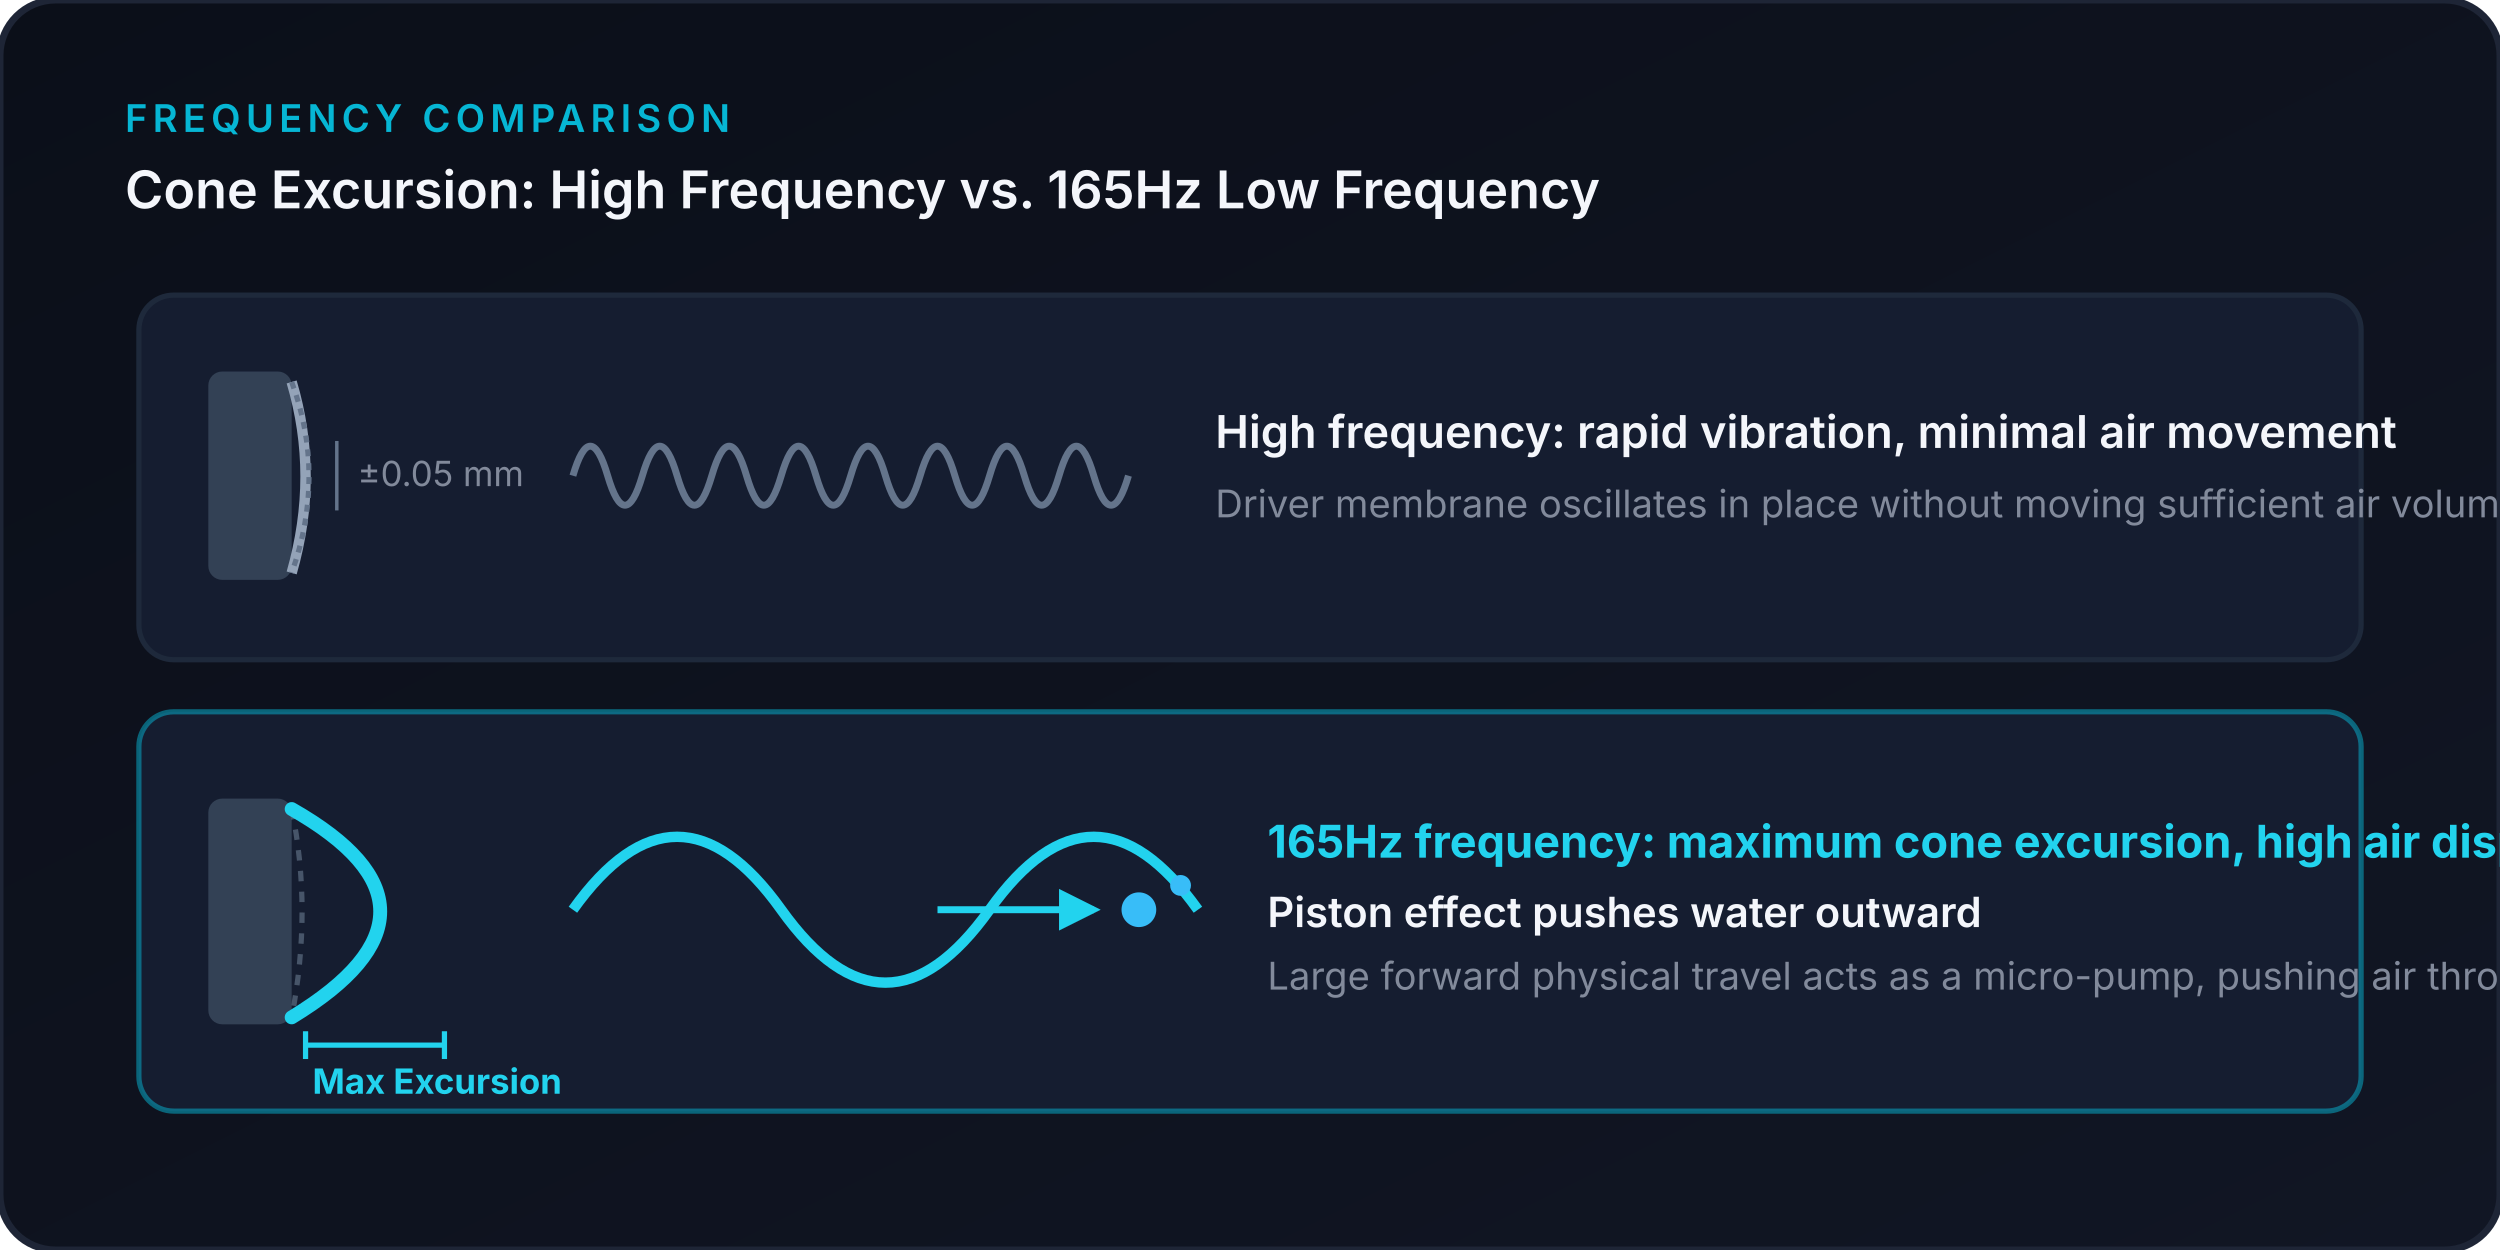
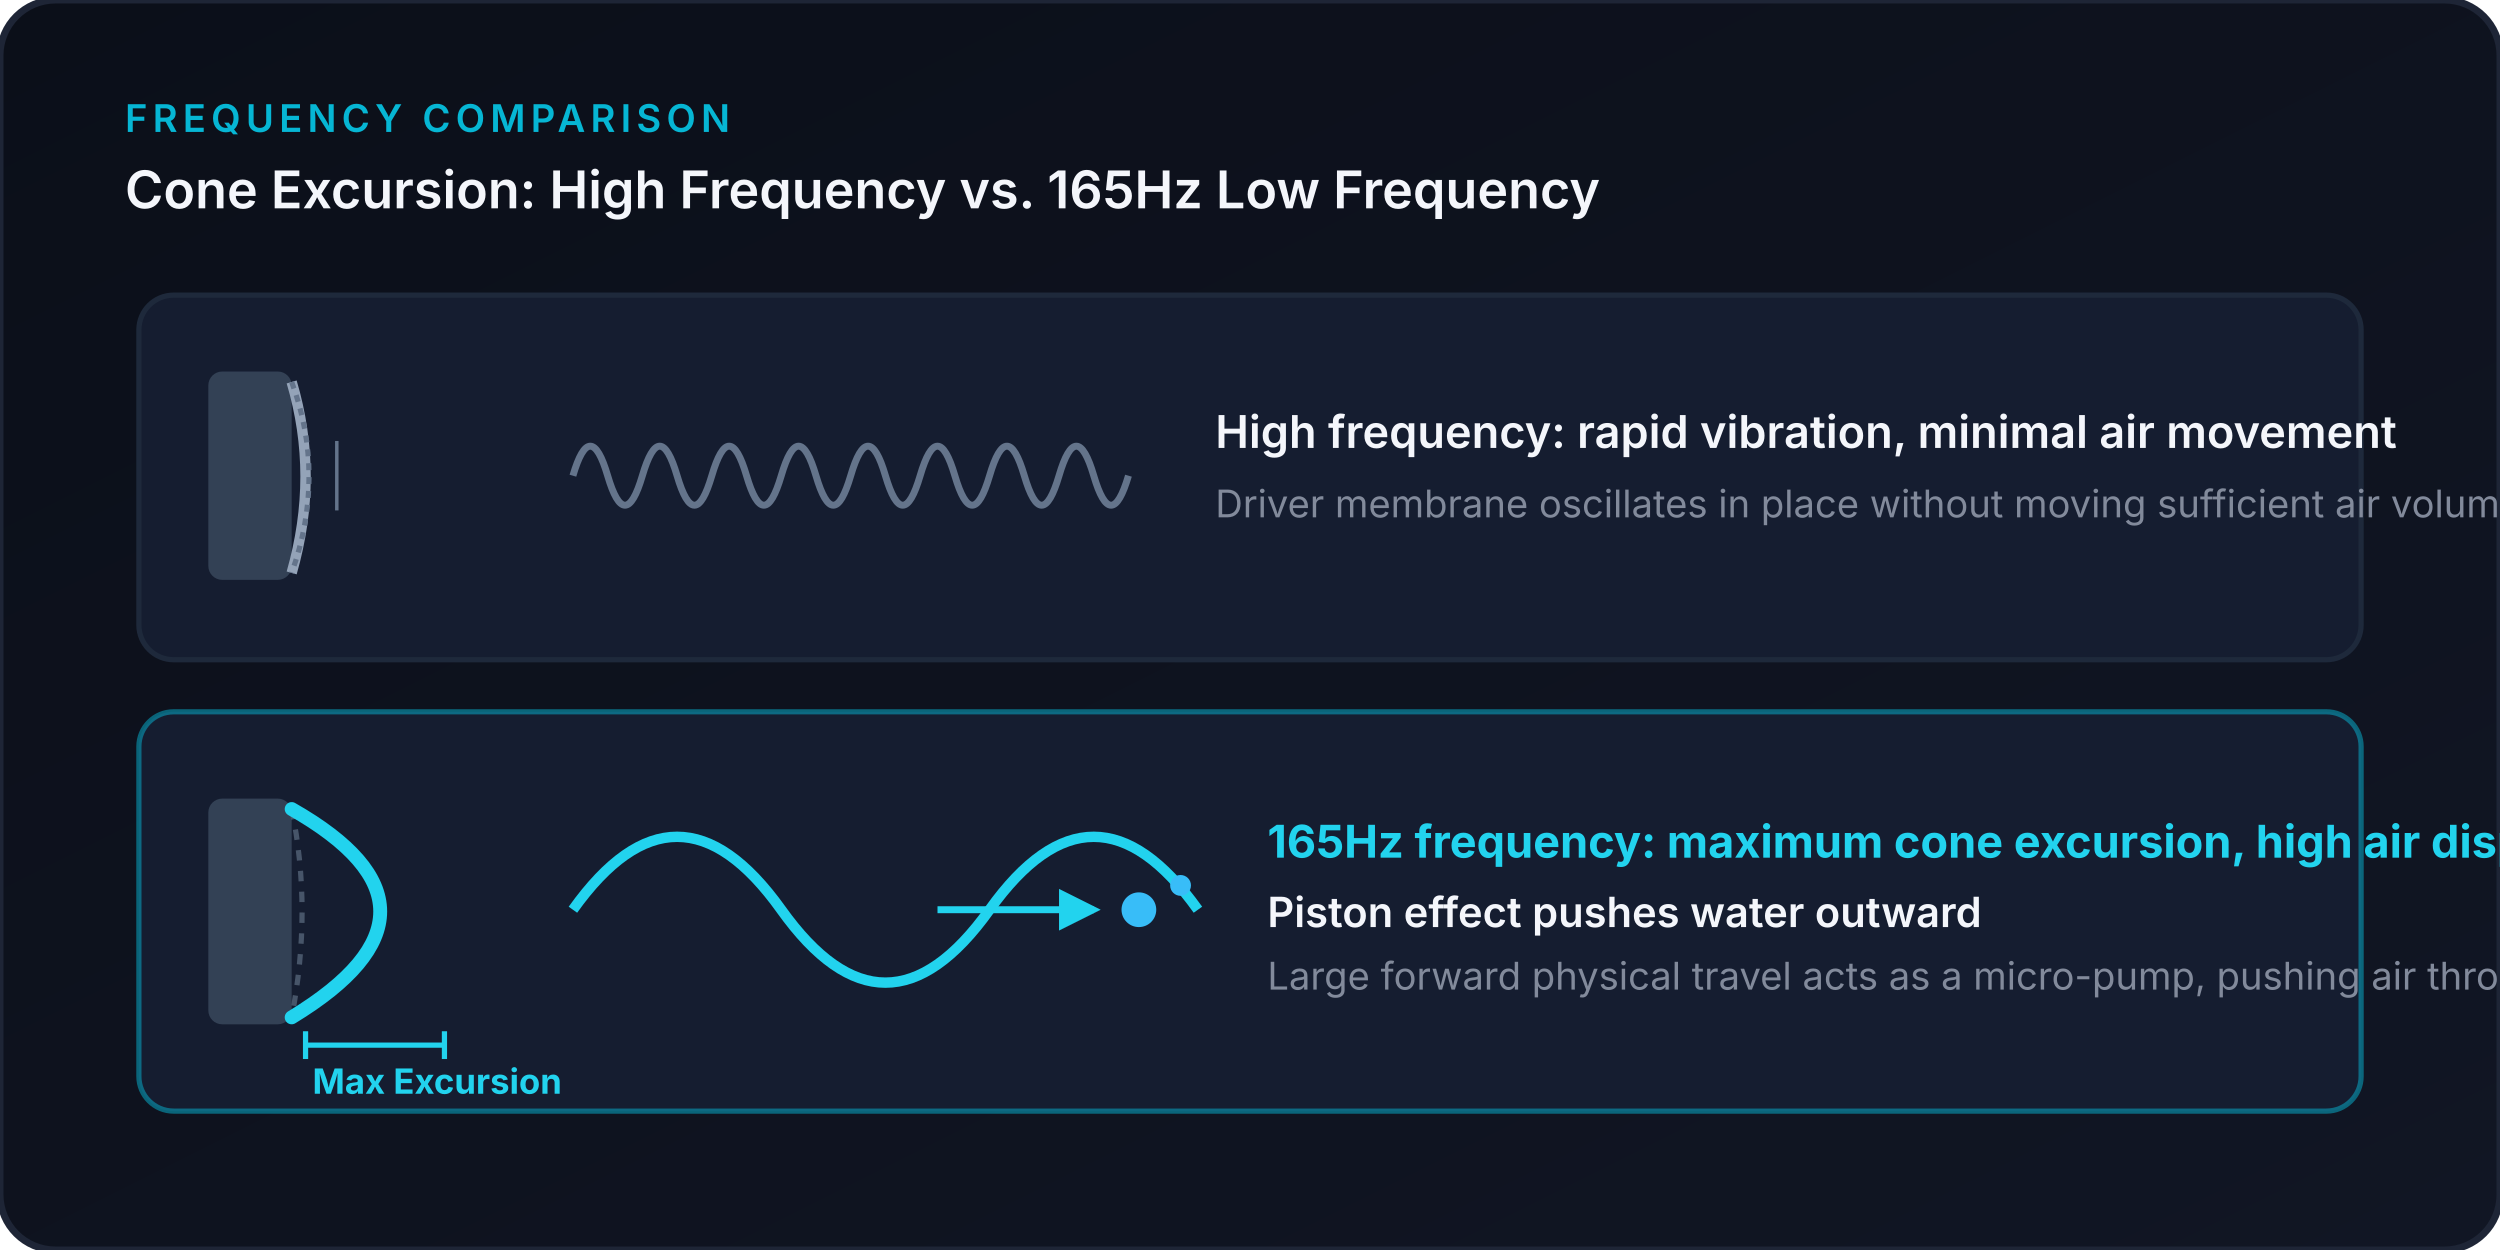
<svg xmlns="http://www.w3.org/2000/svg" viewBox="0 0 720 360" width="100%" height="100%">
  <defs>
    <linearGradient id="bgGrad10" x1="0%" y1="0%" x2="100%" y2="100%">
      <stop offset="0%" stop-color="#0b0f19" />
      <stop offset="100%" stop-color="#111624" />
    </linearGradient>
    <marker id="arrowCyan10" markerWidth="8" markerHeight="8" refX="6" refY="4" orient="auto">
      <path d="M1,1 L7,4 L1,7 Z" fill="#22d3ee" />
    </marker>
  </defs>
  <rect width="720" height="360" rx="16" fill="url(#bgGrad10)" stroke="#1e2536" stroke-width="2" />
  <text x="36" y="38" fill="#06b6d4" font-family="system-ui, -apple-system, sans-serif" font-size="11" font-weight="600" letter-spacing="1.5">FREQUENCY COMPARISON</text>
  <text x="36" y="60" fill="#f4f6fb" font-family="system-ui, -apple-system, sans-serif" font-size="15" font-weight="600">Cone Excursion: High Frequency vs. 165Hz Low Frequency</text>
  <g transform="translate(40, 85)">
    <rect width="640" height="105" rx="10" fill="#151d30" stroke="#1e293b" stroke-width="1.5" />
    <rect x="20" y="22" width="24" height="60" rx="4" fill="#334155" />
    <path d="M 44,25 Q 52,52 44,80" fill="none" stroke="#94a3b8" stroke-width="3" />
    <path d="M 44,25 Q 54,52 44,80" fill="none" stroke="#64748b" stroke-width="1.5" stroke-dasharray="2,2" />
    <line x1="57" y1="42" x2="57" y2="62" stroke="#64748b" stroke-width="1" />
-     <text x="63" y="55" fill="#828a9b" font-family="system-ui, -apple-system, sans-serif" font-size="10">±0.05 mm</text>
+     <text x="63" y="55" fill="#828a9b" font-family="system-ui, -apple-system, sans-serif" font-size="10" />
    <path d="M 125,52               Q 130,35 135,52 T 145,52 T 155,52 T 165,52 T 175,52 T 185,52 T 195,52 T 205,52               T 215,52 T 225,52 T 235,52 T 245,52 T 255,52 T 265,52 T 275,52 T 285,52" fill="none" stroke="#64748b" stroke-width="2" />
    <text x="310" y="44" fill="#f4f6fb" font-family="system-ui, -apple-system, sans-serif" font-size="13" font-weight="600">High frequency: rapid vibration, minimal air movement</text>
    <text x="310" y="64" fill="#828a9b" font-family="system-ui, -apple-system, sans-serif" font-size="11">Driver membrane oscillates in place without moving sufficient air volume to dislodge liquid.</text>
  </g>
  <g transform="translate(40, 205)">
    <rect width="640" height="115" rx="10" fill="#151d30" stroke="#06b6d4" stroke-width="1.5" stroke-opacity="0.5" />
    <rect x="20" y="25" width="24" height="65" rx="4" fill="#334155" />
    <path d="M 44,28 Q 50,57 44,88" fill="none" stroke="#475569" stroke-width="1.5" stroke-dasharray="3,3" />
    <path d="M 44,28 Q 95,57 44,88" fill="none" stroke="#22d3ee" stroke-width="4" stroke-linecap="round" />
    <line x1="48" y1="96" x2="88" y2="96" stroke="#22d3ee" stroke-width="1.5" />
    <line x1="48" y1="92" x2="48" y2="100" stroke="#22d3ee" stroke-width="1.5" />
    <line x1="88" y1="92" x2="88" y2="100" stroke="#22d3ee" stroke-width="1.5" />
    <text x="50" y="110" fill="#22d3ee" font-family="system-ui, -apple-system, sans-serif" font-size="10" font-weight="700">Max Excursion</text>
    <path d="M 125,57 Q 155,15 185,57 T 245,57 T 305,57" fill="none" stroke="#22d3ee" stroke-width="3" />
    <path d="M 230,57 L 275,57" stroke="#22d3ee" stroke-width="2" marker-end="url(#arrowCyan10)" />
    <circle cx="288" cy="57" r="5" fill="#38bdf8" />
    <circle cx="300" cy="50" r="3" fill="#38bdf8" />
    <text x="325" y="42" fill="#22d3ee" font-family="system-ui, -apple-system, sans-serif" font-size="13" font-weight="700">165Hz frequency: maximum cone excursion, high air displacement</text>
    <text x="325" y="62" fill="#f4f6fb" font-family="system-ui, -apple-system, sans-serif" font-size="12" font-weight="600">Piston effect pushes water outward</text>
    <text x="325" y="80" fill="#828a9b" font-family="system-ui, -apple-system, sans-serif" font-size="11">Large forward physical travel acts as a micro-pump, pushing air through the mesh pores.</text>
  </g>
</svg>
